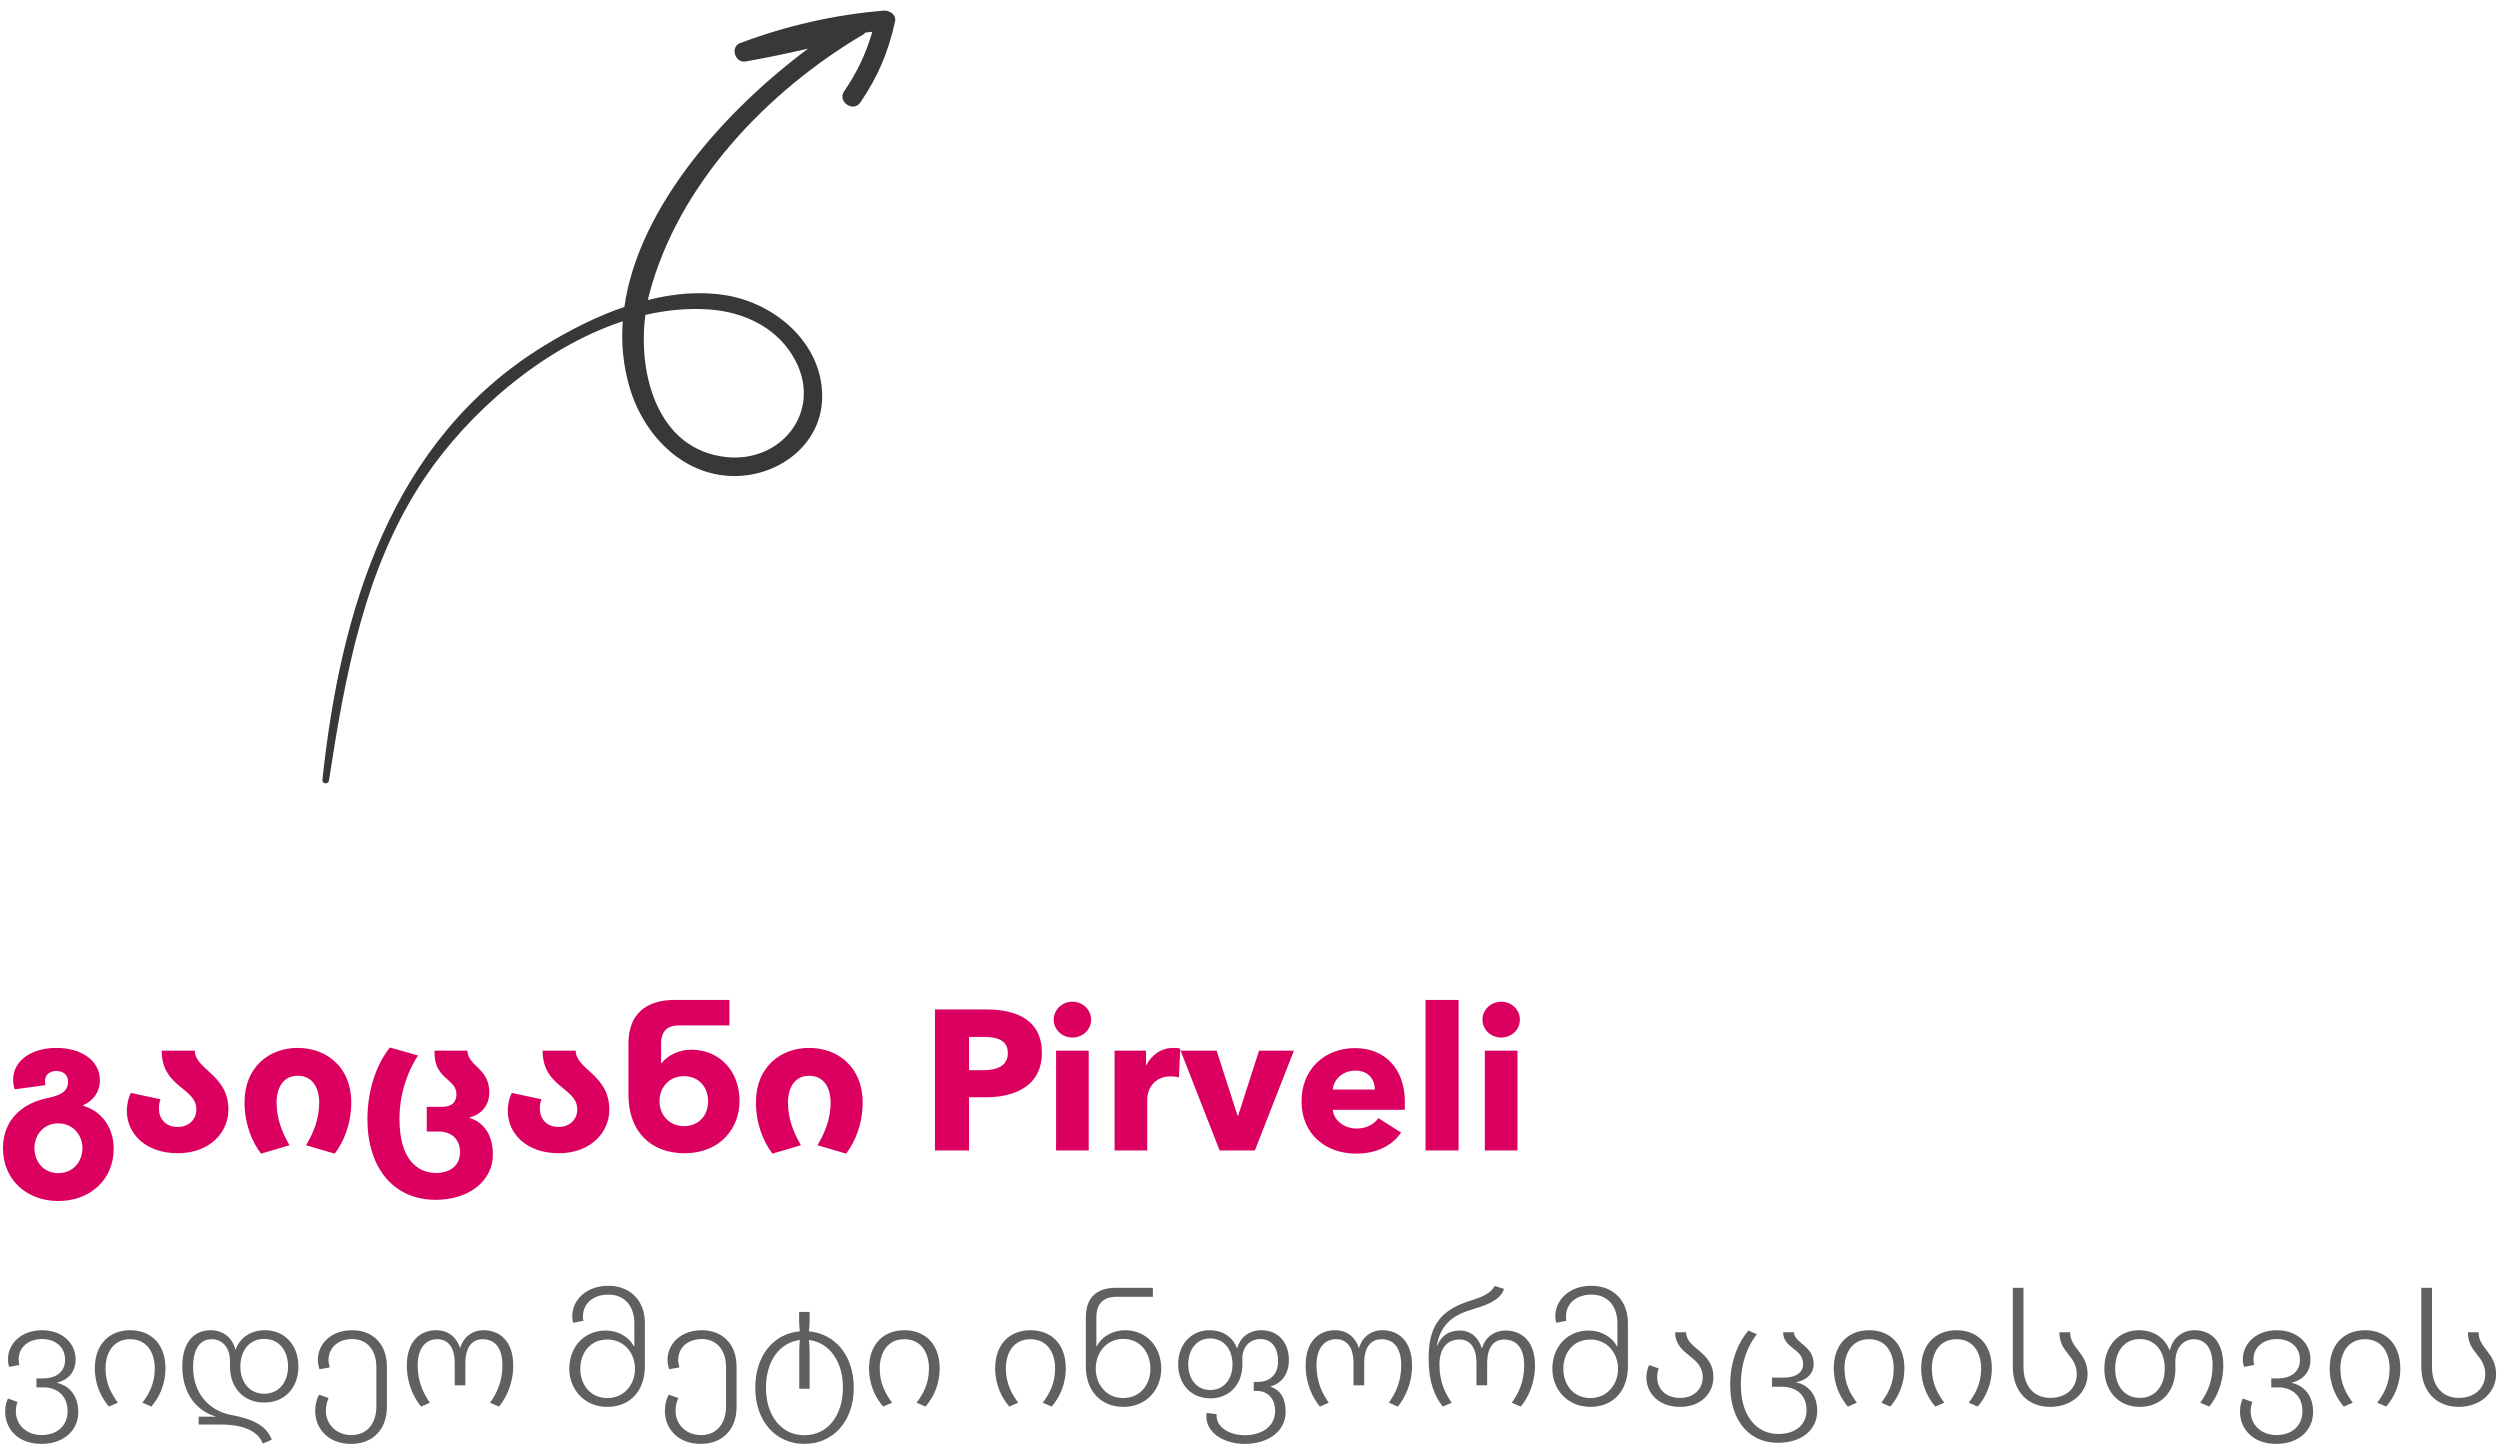
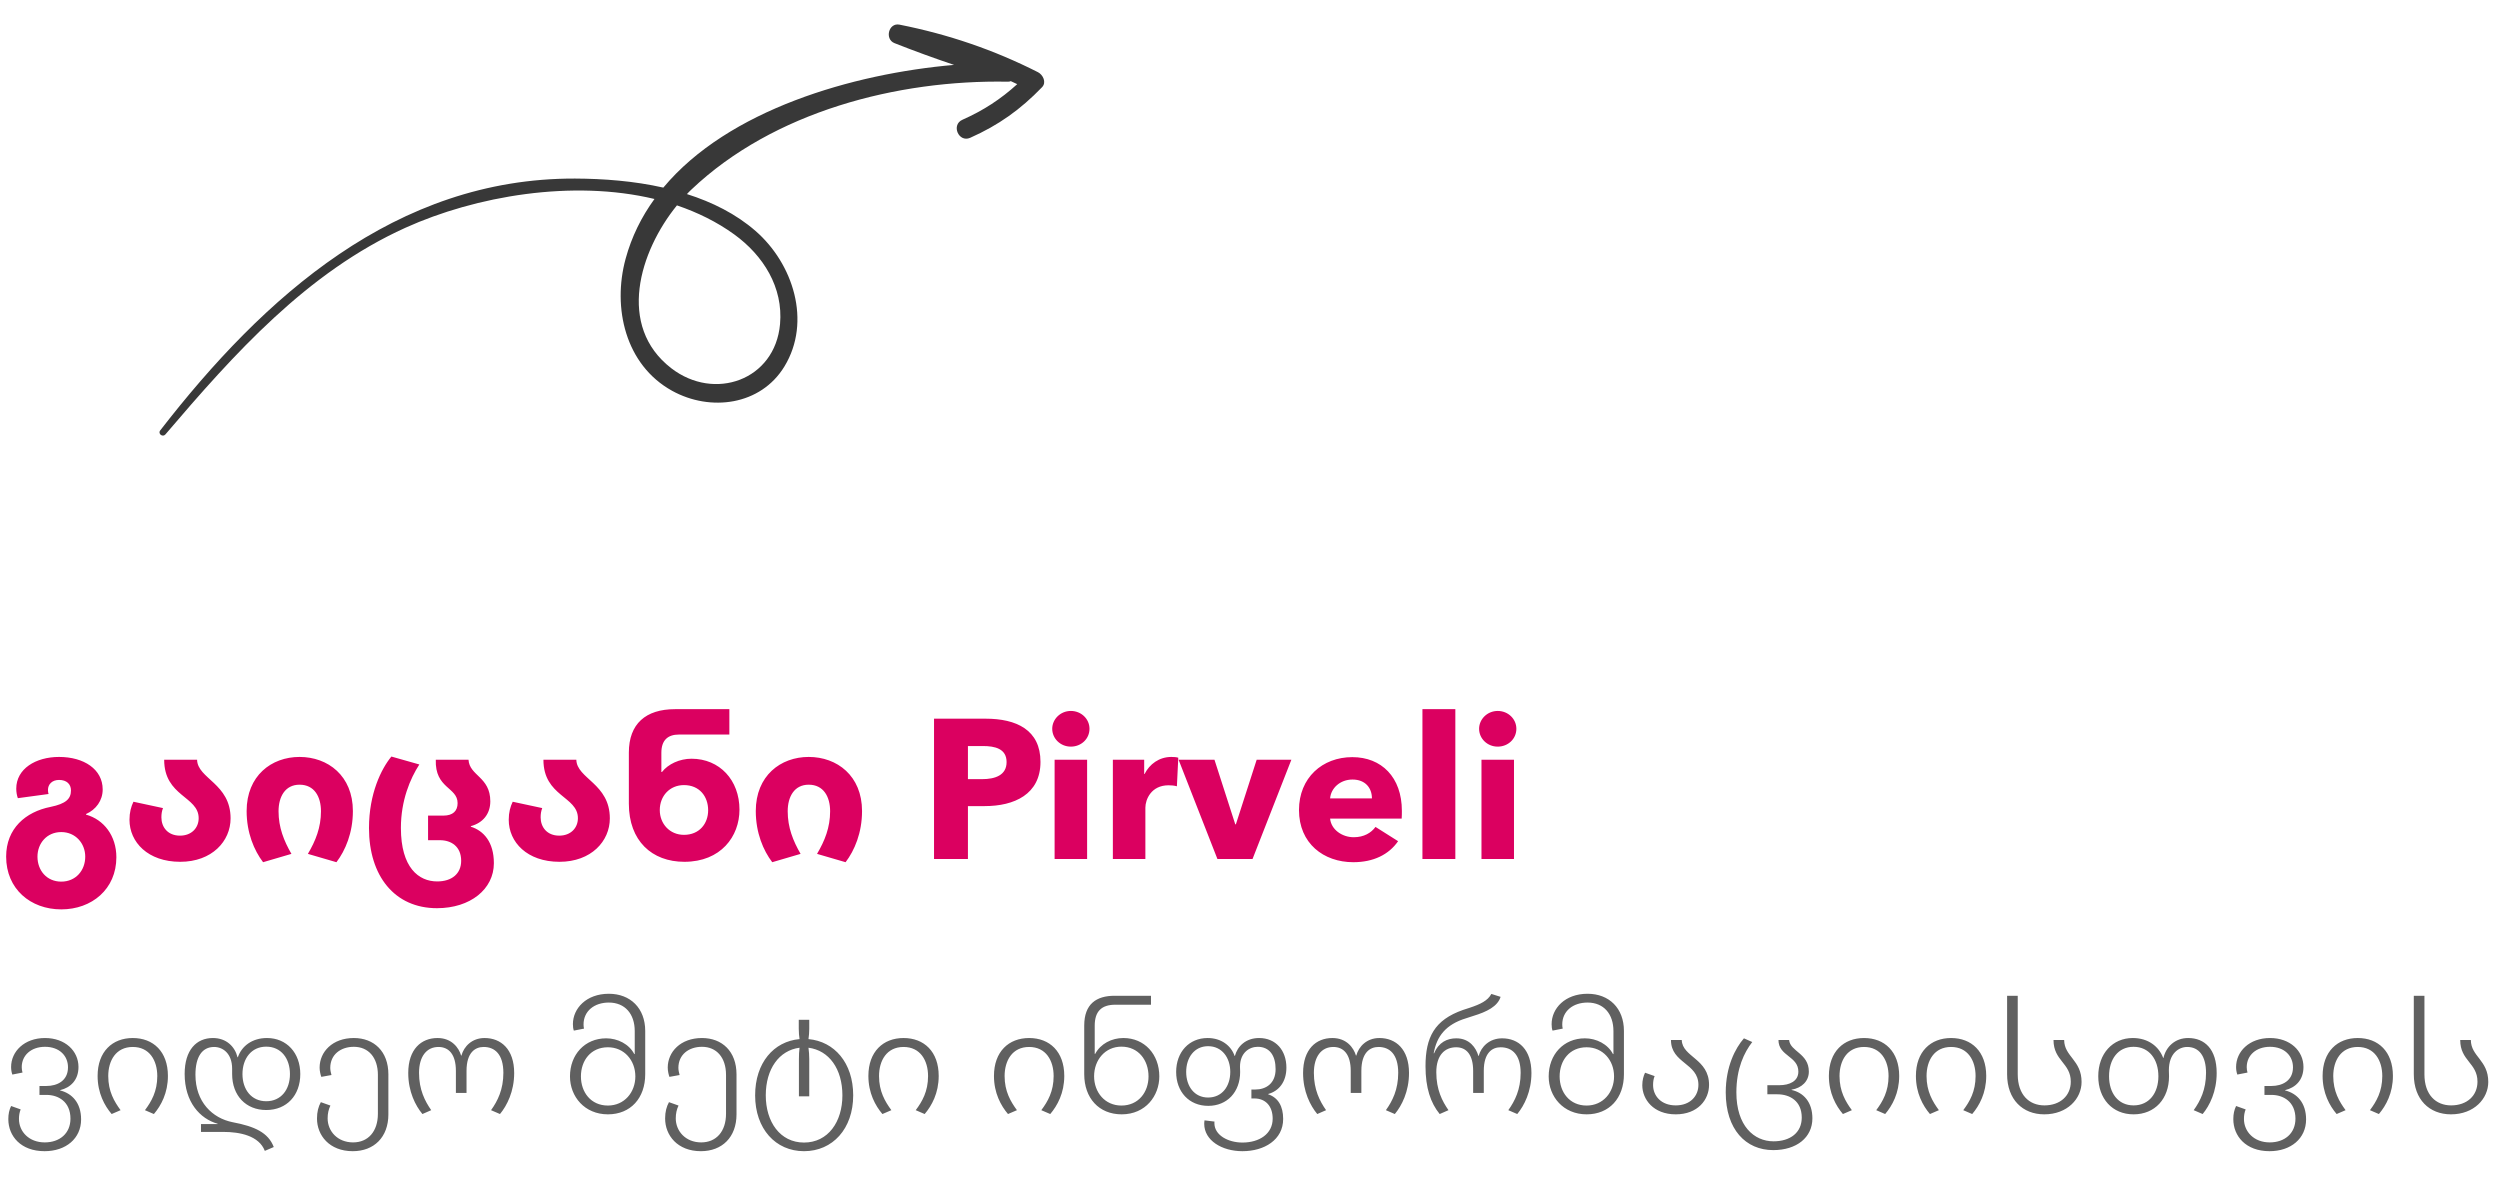
- <svg xmlns="http://www.w3.org/2000/svg" width="226" height="131" viewBox="0 0 226 131" fill="none">
-   <path d="M79.892 0.959C75.397 1.336 71.13 2.316 66.914 3.891C65.972 4.243 66.452 5.73 67.412 5.556C69.304 5.221 71.187 4.828 73.052 4.398C65.651 9.902 57.744 18.632 56.441 27.743C53.852 28.631 51.382 29.914 49.183 31.257C35.309 39.766 30.774 55.223 29.145 70.503C29.11 70.883 29.681 70.929 29.737 70.558C31.204 61.051 32.945 51.277 38.432 43.139C42.354 37.325 49.031 31.435 56.299 29.044C56.148 31.039 56.331 33.045 56.919 35.038C58.226 39.464 61.956 43.255 66.807 43.025C70.781 42.834 74.354 39.921 74.327 35.785C74.297 31.003 70.084 27.43 65.643 26.697C63.307 26.308 60.907 26.532 58.573 27.118C58.612 26.93 58.651 26.741 58.704 26.555C61.334 16.616 69.371 8.245 78.006 3.134C78.096 3.085 78.159 3.02 78.216 2.947C78.431 2.925 78.639 2.894 78.855 2.872C78.297 4.816 77.492 6.523 76.317 8.239C75.668 9.18 77.128 10.203 77.777 9.262C79.372 6.925 80.311 4.691 80.917 1.928C81.051 1.322 80.393 0.92 79.892 0.959ZM64.16 27.979C67.404 28.224 70.467 29.724 71.97 32.725C74.257 37.299 70.589 41.836 65.666 41.321C59.442 40.663 57.643 33.827 58.341 28.467C60.264 28.028 62.221 27.834 64.16 27.979Z" fill="#383838" />
-   <path d="M5.273 108.572C8.045 108.572 10.277 106.736 10.277 103.838C10.277 101.894 9.143 100.418 7.523 99.968V99.914C8.423 99.518 9.035 98.69 9.035 97.682C9.035 95.846 7.325 94.73 5.075 94.73C2.951 94.73 1.187 95.81 1.187 97.61C1.187 97.916 1.241 98.222 1.331 98.474L4.121 98.096C4.085 98.006 4.067 97.862 4.067 97.718C4.067 97.232 4.427 96.818 5.075 96.818C5.759 96.818 6.155 97.196 6.155 97.772C6.155 98.528 5.705 98.978 4.301 99.266C2.033 99.716 0.269 101.228 0.269 103.784C0.269 106.718 2.483 108.572 5.273 108.572ZM5.273 106.052C3.959 106.052 3.113 105.044 3.113 103.784C3.113 102.578 3.959 101.552 5.273 101.552C6.569 101.552 7.451 102.578 7.451 103.784C7.451 105.044 6.587 106.052 5.273 106.052ZM16.076 104.252C18.956 104.252 20.648 102.38 20.648 100.31C20.648 97.142 17.642 96.71 17.606 94.982H14.618C14.618 98.33 17.75 98.294 17.75 100.292C17.75 101.174 17.102 101.876 16.058 101.876C14.924 101.876 14.366 101.084 14.366 100.22C14.366 99.914 14.402 99.662 14.51 99.374L11.828 98.798C11.612 99.248 11.468 99.77 11.468 100.436C11.468 102.47 13.142 104.252 16.076 104.252ZM26.173 103.532C25.489 102.344 25.003 101.138 25.003 99.662C25.003 98.348 25.597 97.25 26.911 97.25C28.261 97.25 28.855 98.348 28.855 99.662C28.855 101.138 28.369 102.344 27.667 103.532L30.259 104.288C31.069 103.226 31.753 101.624 31.753 99.644C31.753 96.44 29.485 94.73 26.911 94.73C24.355 94.73 22.105 96.44 22.105 99.644C22.105 101.624 22.789 103.226 23.599 104.288L26.173 103.532ZM39.389 108.464C42.413 108.464 44.555 106.736 44.555 104.378C44.555 102.452 43.619 101.426 42.467 101.066V101.012C43.547 100.724 44.231 99.914 44.231 98.762C44.231 96.53 42.341 96.458 42.251 94.982H39.281C39.191 97.61 41.261 97.466 41.261 98.924C41.261 99.626 40.847 100.058 39.965 100.058H38.579V102.29H39.659C40.667 102.29 41.585 102.848 41.585 104.162C41.585 105.332 40.739 106.034 39.407 106.034C37.733 106.034 36.113 104.792 36.113 101.174C36.113 98.672 36.959 96.692 37.787 95.414L35.249 94.694C34.331 95.81 33.215 98.06 33.215 101.192C33.215 105.53 35.537 108.464 39.389 108.464ZM50.511 104.252C53.391 104.252 55.083 102.38 55.083 100.31C55.083 97.142 52.077 96.71 52.041 94.982H49.053C49.053 98.33 52.185 98.294 52.185 100.292C52.185 101.174 51.537 101.876 50.493 101.876C49.359 101.876 48.801 101.084 48.801 100.22C48.801 99.914 48.837 99.662 48.945 99.374L46.263 98.798C46.047 99.248 45.903 99.77 45.903 100.436C45.903 102.47 47.577 104.252 50.511 104.252ZM61.851 104.252C65.163 104.252 66.855 101.948 66.855 99.518C66.855 96.836 65.055 94.892 62.499 94.892C61.419 94.892 60.375 95.378 59.817 96.098H59.763V94.352C59.763 93.218 60.339 92.696 61.365 92.696H65.937V90.392H61.005C58.341 90.392 56.811 91.724 56.811 94.334V98.978C56.811 102.344 58.899 104.252 61.851 104.252ZM61.815 101.804C60.519 101.804 59.619 100.796 59.619 99.554C59.619 98.276 60.519 97.286 61.815 97.286C63.219 97.286 64.011 98.312 64.011 99.572C64.011 100.778 63.219 101.804 61.815 101.804ZM72.404 103.532C71.72 102.344 71.234 101.138 71.234 99.662C71.234 98.348 71.828 97.25 73.142 97.25C74.492 97.25 75.086 98.348 75.086 99.662C75.086 101.138 74.6 102.344 73.898 103.532L76.49 104.288C77.3 103.226 77.984 101.624 77.984 99.644C77.984 96.44 75.716 94.73 73.142 94.73C70.586 94.73 68.336 96.44 68.336 99.644C68.336 101.624 69.02 103.226 69.83 104.288L72.404 103.532ZM87.599 104V99.194H89.129C91.793 99.194 94.187 98.132 94.187 95.18C94.187 92.264 91.991 91.256 89.201 91.256H84.521V104H87.599ZM87.599 93.74H88.949C90.047 93.74 91.109 93.974 91.109 95.198C91.109 96.404 90.047 96.746 88.895 96.746H87.599V93.74ZM96.945 93.794C97.881 93.794 98.637 93.092 98.637 92.174C98.637 91.274 97.881 90.554 96.945 90.554C95.991 90.554 95.253 91.31 95.253 92.174C95.253 93.056 95.991 93.794 96.945 93.794ZM98.421 104V94.982H95.469V104H98.421ZM103.711 104V99.338C103.711 98.6 104.233 97.304 105.817 97.304C106.051 97.304 106.303 97.322 106.573 97.394L106.699 94.802C106.555 94.748 106.303 94.73 106.069 94.73C104.971 94.73 104.089 95.378 103.639 96.278H103.603V94.982H100.759V97.268V104H103.711ZM113.44 104L116.968 94.982H113.818L111.928 100.85H111.874L109.984 94.982H106.726L110.254 104H113.44ZM122.591 104.288C124.409 104.288 125.813 103.604 126.659 102.38L124.607 101.084C124.211 101.624 123.563 102.02 122.627 102.02C121.565 102.02 120.575 101.318 120.485 100.328H126.983C127.001 100.112 127.001 99.86 127.001 99.626C127.001 96.566 125.147 94.748 122.501 94.748C119.783 94.748 117.659 96.62 117.659 99.554C117.659 102.578 119.891 104.288 122.591 104.288ZM120.485 98.492C120.557 97.574 121.385 96.782 122.519 96.782C123.689 96.782 124.283 97.556 124.283 98.492H120.485ZM131.856 104V90.392H128.868V104H131.856ZM135.705 93.794C136.641 93.794 137.397 93.092 137.397 92.174C137.397 91.274 136.641 90.554 135.705 90.554C134.751 90.554 134.013 91.31 134.013 92.174C134.013 93.056 134.751 93.794 135.705 93.794ZM137.181 104V94.982H134.229V104H137.181Z" fill="#DB0060" />
-   <path opacity="0.8" d="M3.757 130.528C5.703 130.528 7.075 129.366 7.075 127.644C7.075 126.132 6.249 125.278 5.171 125.012V124.984C6.109 124.76 6.837 124.074 6.837 122.884C6.837 121.414 5.619 120.252 3.799 120.252C1.923 120.252 0.719 121.47 0.719 122.884C0.719 123.136 0.761 123.374 0.831 123.57L1.755 123.388C1.713 123.248 1.685 123.066 1.685 122.898C1.685 121.806 2.553 121.05 3.799 121.05C5.101 121.05 5.885 121.862 5.885 122.912C5.885 124.158 4.877 124.606 3.939 124.606H3.295V125.418H3.939C4.989 125.418 6.109 126.02 6.109 127.574C6.109 128.904 5.143 129.73 3.771 129.73C2.343 129.73 1.433 128.75 1.433 127.602C1.433 127.294 1.475 127.014 1.587 126.734L0.719 126.426C0.551 126.776 0.467 127.14 0.467 127.616C0.467 129.156 1.601 130.528 3.757 130.528ZM10.66 126.804C10.086 126.02 9.54 125.096 9.54 123.71C9.54 122.296 10.24 121.064 11.766 121.064C13.292 121.064 13.992 122.296 13.992 123.71C13.992 125.096 13.46 126.02 12.872 126.804L13.684 127.154C14.328 126.398 14.958 125.25 14.958 123.696C14.958 121.484 13.628 120.252 11.766 120.252C9.918 120.252 8.574 121.484 8.574 123.696C8.574 125.25 9.204 126.398 9.848 127.154L10.66 126.804ZM24.569 130.15C24.065 128.834 22.833 128.274 20.831 127.896C18.997 127.532 17.457 126.062 17.457 123.584C17.457 121.946 18.073 121.064 19.151 121.064C19.921 121.064 20.789 121.624 20.789 123.052V123.528C20.789 125.474 22.035 126.79 23.883 126.79C25.759 126.79 26.977 125.446 26.977 123.528C26.977 121.596 25.731 120.252 23.953 120.252C22.609 120.252 21.657 120.98 21.307 122.002H21.279C21.041 121.036 20.271 120.252 19.039 120.252C17.541 120.252 16.477 121.344 16.477 123.514C16.477 126.076 17.877 127.588 19.473 128.036V128.064H17.961V128.778H19.991C21.475 128.778 23.225 129.114 23.757 130.5L24.569 130.15ZM23.883 125.992C22.539 125.992 21.727 124.928 21.727 123.528C21.727 122.114 22.539 121.036 23.883 121.036C25.241 121.036 26.039 122.114 26.039 123.528C26.039 124.928 25.241 125.992 23.883 125.992ZM31.742 130.528C33.66 130.528 34.976 129.268 34.976 127.182V123.556C34.976 121.456 33.66 120.252 31.84 120.252C29.894 120.252 28.732 121.512 28.732 122.94C28.732 123.248 28.816 123.598 28.886 123.78L29.81 123.612C29.768 123.472 29.698 123.192 29.698 122.968C29.698 121.75 30.65 121.05 31.84 121.05C33.17 121.05 34.024 122.03 34.024 123.598V127.126C34.024 128.75 33.128 129.73 31.77 129.73C30.356 129.73 29.46 128.708 29.46 127.546C29.46 127.112 29.544 126.734 29.712 126.384L28.844 126.076C28.62 126.482 28.494 126.958 28.494 127.56C28.494 129.086 29.614 130.528 31.742 130.528ZM38.865 126.804C38.291 125.978 37.759 124.942 37.759 123.416C37.759 121.932 38.445 121.064 39.523 121.064C40.461 121.064 41.105 121.736 41.105 123.234V125.236H42.071V123.234C42.071 121.554 42.869 121.064 43.625 121.064C44.647 121.064 45.417 121.736 45.417 123.416C45.417 124.928 44.899 125.964 44.297 126.804L45.109 127.154C45.739 126.398 46.397 125.11 46.397 123.43C46.397 121.26 45.193 120.252 43.709 120.252C42.575 120.252 41.833 121.008 41.609 121.848H41.581C41.371 121.134 40.727 120.252 39.439 120.252C37.955 120.252 36.779 121.274 36.779 123.43C36.779 125.124 37.437 126.398 38.067 127.154L38.865 126.804ZM54.909 127.182C56.967 127.182 58.297 125.712 58.297 123.542V119.608C58.297 117.55 56.953 116.234 54.993 116.234C52.949 116.234 51.731 117.564 51.731 118.992C51.731 119.23 51.759 119.426 51.815 119.58L52.739 119.398C52.711 119.286 52.697 119.146 52.697 119.02C52.697 117.816 53.663 117.032 54.993 117.032C56.477 117.032 57.345 118.082 57.345 119.622V121.708H57.303C56.827 120.798 55.791 120.28 54.755 120.28C52.809 120.28 51.465 121.764 51.465 123.738C51.465 125.572 52.795 127.182 54.909 127.182ZM54.909 126.384C53.355 126.384 52.459 125.166 52.459 123.738C52.459 122.296 53.355 121.092 54.909 121.092C56.379 121.092 57.401 122.268 57.401 123.738C57.401 125.18 56.407 126.384 54.909 126.384ZM63.352 130.528C65.27 130.528 66.586 129.268 66.586 127.182V123.556C66.586 121.456 65.27 120.252 63.45 120.252C61.504 120.252 60.342 121.512 60.342 122.94C60.342 123.248 60.426 123.598 60.496 123.78L61.42 123.612C61.378 123.472 61.308 123.192 61.308 122.968C61.308 121.75 62.26 121.05 63.45 121.05C64.78 121.05 65.634 122.03 65.634 123.598V127.126C65.634 128.75 64.738 129.73 63.38 129.73C61.966 129.73 61.07 128.708 61.07 127.546C61.07 127.112 61.154 126.734 61.322 126.384L60.454 126.076C60.23 126.482 60.104 126.958 60.104 127.56C60.104 129.086 61.224 130.528 63.352 130.528ZM72.715 130.528C75.319 130.528 77.181 128.484 77.181 125.46C77.181 122.492 75.459 120.56 73.121 120.35C73.163 120.126 73.191 119.678 73.191 119.426V118.6H72.239V119.412C72.239 119.678 72.267 120.126 72.309 120.35C69.971 120.56 68.277 122.492 68.277 125.46C68.277 128.484 70.125 130.528 72.715 130.528ZM72.715 129.744C70.545 129.744 69.243 127.868 69.243 125.46C69.243 123.052 70.461 121.372 72.309 121.134C72.267 121.428 72.253 121.834 72.253 122.156V125.544H73.191V122.156C73.191 121.834 73.163 121.428 73.121 121.134C74.983 121.372 76.201 123.052 76.201 125.46C76.201 127.868 74.899 129.744 72.715 129.744ZM80.647 126.804C80.073 126.02 79.527 125.096 79.527 123.71C79.527 122.296 80.227 121.064 81.753 121.064C83.279 121.064 83.979 122.296 83.979 123.71C83.979 125.096 83.447 126.02 82.859 126.804L83.671 127.154C84.315 126.398 84.945 125.25 84.945 123.696C84.945 121.484 83.615 120.252 81.753 120.252C79.905 120.252 78.561 121.484 78.561 123.696C78.561 125.25 79.191 126.398 79.835 127.154L80.647 126.804ZM92.049 126.804C91.475 126.02 90.929 125.096 90.929 123.71C90.929 122.296 91.629 121.064 93.155 121.064C94.681 121.064 95.381 122.296 95.381 123.71C95.381 125.096 94.849 126.02 94.261 126.804L95.073 127.154C95.717 126.398 96.347 125.25 96.347 123.696C96.347 121.484 95.017 120.252 93.155 120.252C91.307 120.252 89.963 121.484 89.963 123.696C89.963 125.25 90.593 126.398 91.237 127.154L92.049 126.804ZM101.561 127.182C103.731 127.182 104.977 125.502 104.977 123.738C104.977 121.736 103.633 120.252 101.715 120.252C100.651 120.252 99.643 120.77 99.153 121.694H99.111V119.132C99.111 117.844 99.713 117.228 100.987 117.228H104.221V116.416H100.917C99.251 116.416 98.159 117.172 98.159 119.118V123.542C98.159 125.698 99.489 127.182 101.561 127.182ZM101.533 126.384C100.035 126.384 99.055 125.18 99.055 123.724C99.055 122.226 100.077 121.036 101.533 121.036C103.087 121.036 103.997 122.268 103.997 123.738C103.997 125.166 103.087 126.384 101.533 126.384ZM112.526 130.528C114.514 130.528 116.222 129.492 116.222 127.602C116.222 126.454 115.774 125.67 114.864 125.362V125.334C115.83 125.068 116.516 124.242 116.516 122.94C116.516 121.372 115.55 120.252 114.038 120.252C112.834 120.252 112.078 120.994 111.84 121.876H111.812C111.49 120.938 110.594 120.252 109.362 120.252C107.682 120.252 106.506 121.526 106.506 123.332C106.506 125.124 107.668 126.412 109.418 126.412C111.14 126.412 112.316 125.152 112.316 123.332C112.316 123.178 112.302 123.024 112.302 122.87C112.302 121.582 113.156 121.05 113.912 121.05C114.99 121.05 115.536 121.848 115.536 123.08C115.536 124.382 114.654 124.928 113.702 124.928H113.338V125.74H113.618C114.598 125.74 115.27 126.412 115.27 127.574C115.27 128.96 114.052 129.744 112.526 129.744C111.238 129.744 109.978 129.086 109.978 127.98C109.978 127.938 109.978 127.868 109.992 127.84L109.082 127.728C109.068 127.826 109.054 127.924 109.054 128.036C109.054 129.548 110.65 130.528 112.526 130.528ZM109.404 125.656C108.158 125.656 107.416 124.634 107.416 123.332C107.416 122.03 108.158 120.994 109.404 120.994C110.664 120.994 111.42 122.03 111.42 123.332C111.42 124.634 110.678 125.656 109.404 125.656ZM120.117 126.804C119.543 125.978 119.011 124.942 119.011 123.416C119.011 121.932 119.697 121.064 120.775 121.064C121.713 121.064 122.357 121.736 122.357 123.234V125.236H123.323V123.234C123.323 121.554 124.121 121.064 124.877 121.064C125.899 121.064 126.669 121.736 126.669 123.416C126.669 124.928 126.151 125.964 125.549 126.804L126.361 127.154C126.991 126.398 127.649 125.11 127.649 123.43C127.649 121.26 126.445 120.252 124.961 120.252C123.827 120.252 123.085 121.008 122.861 121.848H122.833C122.623 121.134 121.979 120.252 120.691 120.252C119.207 120.252 118.031 121.274 118.031 123.43C118.031 125.124 118.689 126.398 119.319 127.154L120.117 126.804ZM131.233 126.804C130.659 125.978 130.127 124.942 130.127 123.36C130.127 121.806 130.897 121.092 131.933 121.092C132.857 121.092 133.473 121.764 133.473 123.234V125.236H134.439V123.234C134.439 121.582 135.209 121.092 135.965 121.092C137.057 121.092 137.785 121.82 137.785 123.416C137.785 124.928 137.267 125.964 136.665 126.804L137.477 127.154C138.107 126.398 138.765 125.11 138.765 123.43C138.765 121.316 137.617 120.28 136.105 120.28C134.957 120.28 134.201 121.036 133.977 121.876H133.949C133.739 121.148 133.151 120.28 131.947 120.28C131.121 120.28 130.351 120.63 129.931 121.638H129.889C130.169 120.084 130.995 119.02 132.829 118.46L133.473 118.25C134.719 117.872 135.699 117.382 135.965 116.514L135.125 116.248C134.803 116.864 134.117 117.186 133.193 117.494L132.549 117.704C129.959 118.614 129.147 120.182 129.147 122.814C129.147 124.774 129.609 126.146 130.435 127.154L131.233 126.804ZM143.776 127.182C145.834 127.182 147.164 125.712 147.164 123.542V119.608C147.164 117.55 145.82 116.234 143.86 116.234C141.816 116.234 140.598 117.564 140.598 118.992C140.598 119.23 140.626 119.426 140.682 119.58L141.606 119.398C141.578 119.286 141.564 119.146 141.564 119.02C141.564 117.816 142.53 117.032 143.86 117.032C145.344 117.032 146.212 118.082 146.212 119.622V121.708H146.17C145.694 120.798 144.658 120.28 143.622 120.28C141.676 120.28 140.332 121.764 140.332 123.738C140.332 125.572 141.662 127.182 143.776 127.182ZM143.776 126.384C142.222 126.384 141.326 125.166 141.326 123.738C141.326 122.296 142.222 121.092 143.776 121.092C145.246 121.092 146.268 122.268 146.268 123.738C146.268 125.18 145.274 126.384 143.776 126.384ZM151.869 127.182C153.871 127.182 154.893 125.852 154.893 124.508C154.893 122.128 152.457 121.988 152.415 120.434H151.435C151.435 122.562 153.927 122.52 153.927 124.508C153.927 125.516 153.185 126.37 151.869 126.37C150.553 126.37 149.811 125.516 149.811 124.522C149.811 124.2 149.853 123.948 149.951 123.71L149.083 123.402C148.943 123.682 148.831 124.088 148.831 124.536C148.831 125.824 149.839 127.182 151.869 127.182ZM160.72 130.43C162.848 130.43 164.276 129.282 164.276 127.546C164.276 126.076 163.478 125.208 162.386 124.97V124.942C163.31 124.788 163.954 124.172 163.954 123.304C163.954 121.638 162.26 121.484 162.162 120.434H161.196C161.196 121.904 163.002 121.89 163.002 123.304C163.002 124.172 162.204 124.536 161.28 124.536H160.188V125.362H161.098C162.218 125.362 163.31 125.964 163.31 127.476C163.31 128.848 162.26 129.632 160.748 129.632C158.97 129.632 157.374 128.218 157.374 125.194C157.374 123.01 158.088 121.554 158.816 120.616L158.06 120.28C157.276 121.176 156.408 122.842 156.408 125.194C156.408 128.54 158.214 130.43 160.72 130.43ZM167.86 126.804C167.286 126.02 166.74 125.096 166.74 123.71C166.74 122.296 167.44 121.064 168.966 121.064C170.492 121.064 171.192 122.296 171.192 123.71C171.192 125.096 170.66 126.02 170.072 126.804L170.884 127.154C171.528 126.398 172.158 125.25 172.158 123.696C172.158 121.484 170.828 120.252 168.966 120.252C167.118 120.252 165.774 121.484 165.774 123.696C165.774 125.25 166.404 126.398 167.048 127.154L167.86 126.804ZM175.762 126.804C175.188 126.02 174.642 125.096 174.642 123.71C174.642 122.296 175.342 121.064 176.868 121.064C178.394 121.064 179.094 122.296 179.094 123.71C179.094 125.096 178.562 126.02 177.974 126.804L178.786 127.154C179.43 126.398 180.06 125.25 180.06 123.696C180.06 121.484 178.73 120.252 176.868 120.252C175.02 120.252 173.676 121.484 173.676 123.696C173.676 125.25 174.306 126.398 174.95 127.154L175.762 126.804ZM185.33 127.182C187.43 127.182 188.718 125.754 188.718 124.242C188.718 122.254 187.15 121.946 187.136 120.434H186.17C186.17 122.324 187.738 122.52 187.738 124.214C187.738 125.488 186.786 126.37 185.344 126.37C183.958 126.37 182.922 125.404 182.922 123.556V116.416H181.956V123.542C181.956 125.838 183.37 127.182 185.33 127.182ZM199.711 127.154C200.341 126.398 200.985 125.11 200.985 123.43C200.985 121.26 199.893 120.252 198.395 120.252C197.191 120.252 196.379 121.064 196.155 122.058H196.127C195.735 121.008 194.755 120.252 193.369 120.252C191.535 120.252 190.233 121.666 190.233 123.724C190.233 125.754 191.507 127.182 193.439 127.182C195.371 127.182 196.659 125.782 196.659 123.724C196.659 123.514 196.645 123.36 196.645 123.178C196.645 121.638 197.555 121.064 198.311 121.064C199.361 121.064 200.019 121.862 200.019 123.416C200.019 124.928 199.501 125.964 198.899 126.804L199.711 127.154ZM193.439 126.37C192.025 126.37 191.213 125.236 191.213 123.724C191.213 122.184 192.025 121.05 193.439 121.05C194.853 121.05 195.693 122.184 195.693 123.724C195.693 125.236 194.867 126.37 193.439 126.37ZM205.786 130.528C207.732 130.528 209.104 129.366 209.104 127.644C209.104 126.132 208.278 125.278 207.2 125.012V124.984C208.138 124.76 208.866 124.074 208.866 122.884C208.866 121.414 207.648 120.252 205.828 120.252C203.952 120.252 202.748 121.47 202.748 122.884C202.748 123.136 202.79 123.374 202.86 123.57L203.784 123.388C203.742 123.248 203.714 123.066 203.714 122.898C203.714 121.806 204.582 121.05 205.828 121.05C207.13 121.05 207.914 121.862 207.914 122.912C207.914 124.158 206.906 124.606 205.968 124.606H205.324V125.418H205.968C207.018 125.418 208.138 126.02 208.138 127.574C208.138 128.904 207.172 129.73 205.8 129.73C204.372 129.73 203.462 128.75 203.462 127.602C203.462 127.294 203.504 127.014 203.616 126.734L202.748 126.426C202.58 126.776 202.496 127.14 202.496 127.616C202.496 129.156 203.63 130.528 205.786 130.528ZM212.69 126.804C212.116 126.02 211.57 125.096 211.57 123.71C211.57 122.296 212.27 121.064 213.796 121.064C215.322 121.064 216.022 122.296 216.022 123.71C216.022 125.096 215.49 126.02 214.902 126.804L215.714 127.154C216.358 126.398 216.988 125.25 216.988 123.696C216.988 121.484 215.658 120.252 213.796 120.252C211.948 120.252 210.604 121.484 210.604 123.696C210.604 125.25 211.234 126.398 211.878 127.154L212.69 126.804ZM222.258 127.182C224.358 127.182 225.646 125.754 225.646 124.242C225.646 122.254 224.078 121.946 224.064 120.434H223.098C223.098 122.324 224.666 122.52 224.666 124.214C224.666 125.488 223.714 126.37 222.272 126.37C220.886 126.37 219.85 125.404 219.85 123.556V116.416H218.884V123.542C218.884 125.838 220.298 127.182 222.258 127.182Z" fill="#383838" />
+ <svg xmlns="http://www.w3.org/2000/svg" width="227" height="107" viewBox="0 0 227 107" fill="none">
+   <path d="M94.253 6.558C90.23 4.518 86.084 3.111 81.669 2.237C80.683 2.042 80.31 3.559 81.219 3.916C83.004 4.624 84.813 5.279 86.626 5.893C77.438 6.689 66.124 9.966 60.23 17.035C57.56 16.43 54.784 16.225 52.208 16.213C35.933 16.168 23.955 26.939 14.544 39.087C14.315 39.392 14.776 39.731 15.019 39.445C21.261 32.125 27.875 24.722 36.819 20.678C43.21 17.791 51.985 16.285 59.426 18.067C58.25 19.686 57.352 21.488 56.806 23.494C55.593 27.946 56.777 33.132 61.025 35.483C64.507 37.408 69.078 36.806 71.227 33.272C73.712 29.186 72.005 23.933 68.61 20.977C66.826 19.42 64.666 18.35 62.373 17.622C62.504 17.482 62.636 17.343 62.779 17.212C70.237 10.135 81.473 7.233 91.506 7.418C91.608 7.424 91.696 7.402 91.782 7.369C91.977 7.463 92.17 7.547 92.365 7.641C90.87 9.002 89.288 10.032 87.387 10.875C86.341 11.335 87.046 12.973 88.092 12.513C90.677 11.362 92.65 9.954 94.616 7.92C95.049 7.476 94.699 6.788 94.253 6.558ZM66.675 21.289C69.307 23.201 71.126 26.086 70.828 29.43C70.373 34.523 64.868 36.458 60.949 33.434C55.998 29.606 58.057 22.843 61.467 18.648C63.333 19.285 65.101 20.147 66.675 21.289Z" fill="#383838" />
+   <path d="M5.562 82.572C8.334 82.572 10.566 80.736 10.566 77.838C10.566 75.894 9.432 74.418 7.812 73.968V73.914C8.712 73.518 9.324 72.69 9.324 71.682C9.324 69.846 7.614 68.73 5.364 68.73C3.24 68.73 1.476 69.81 1.476 71.61C1.476 71.916 1.53 72.222 1.62 72.474L4.41 72.096C4.374 72.006 4.356 71.862 4.356 71.718C4.356 71.232 4.716 70.818 5.364 70.818C6.048 70.818 6.444 71.196 6.444 71.772C6.444 72.528 5.994 72.978 4.59 73.266C2.322 73.716 0.558 75.228 0.558 77.784C0.558 80.718 2.772 82.572 5.562 82.572ZM5.562 80.052C4.248 80.052 3.402 79.044 3.402 77.784C3.402 76.578 4.248 75.552 5.562 75.552C6.858 75.552 7.74 76.578 7.74 77.784C7.74 79.044 6.876 80.052 5.562 80.052ZM16.365 78.252C19.245 78.252 20.937 76.38 20.937 74.31C20.937 71.142 17.931 70.71 17.895 68.982H14.907C14.907 72.33 18.039 72.294 18.039 74.292C18.039 75.174 17.391 75.876 16.347 75.876C15.213 75.876 14.655 75.084 14.655 74.22C14.655 73.914 14.691 73.662 14.799 73.374L12.117 72.798C11.901 73.248 11.757 73.77 11.757 74.436C11.757 76.47 13.431 78.252 16.365 78.252ZM26.462 77.532C25.778 76.344 25.292 75.138 25.292 73.662C25.292 72.348 25.886 71.25 27.2 71.25C28.55 71.25 29.144 72.348 29.144 73.662C29.144 75.138 28.658 76.344 27.956 77.532L30.548 78.288C31.358 77.226 32.042 75.624 32.042 73.644C32.042 70.44 29.774 68.73 27.2 68.73C24.644 68.73 22.394 70.44 22.394 73.644C22.394 75.624 23.078 77.226 23.888 78.288L26.462 77.532ZM39.678 82.464C42.702 82.464 44.844 80.736 44.844 78.378C44.844 76.452 43.908 75.426 42.756 75.066V75.012C43.836 74.724 44.52 73.914 44.52 72.762C44.52 70.53 42.63 70.458 42.54 68.982H39.57C39.48 71.61 41.55 71.466 41.55 72.924C41.55 73.626 41.136 74.058 40.254 74.058H38.868V76.29H39.948C40.956 76.29 41.874 76.848 41.874 78.162C41.874 79.332 41.028 80.034 39.696 80.034C38.022 80.034 36.402 78.792 36.402 75.174C36.402 72.672 37.248 70.692 38.076 69.414L35.538 68.694C34.62 69.81 33.504 72.06 33.504 75.192C33.504 79.53 35.826 82.464 39.678 82.464ZM50.8 78.252C53.681 78.252 55.373 76.38 55.373 74.31C55.373 71.142 52.367 70.71 52.331 68.982H49.343C49.343 72.33 52.474 72.294 52.474 74.292C52.474 75.174 51.827 75.876 50.782 75.876C49.648 75.876 49.09 75.084 49.09 74.22C49.09 73.914 49.127 73.662 49.234 73.374L46.553 72.798C46.337 73.248 46.193 73.77 46.193 74.436C46.193 76.47 47.867 78.252 50.8 78.252ZM62.14 78.252C65.452 78.252 67.144 75.948 67.144 73.518C67.144 70.836 65.344 68.892 62.788 68.892C61.708 68.892 60.664 69.378 60.106 70.098H60.052V68.352C60.052 67.218 60.628 66.696 61.654 66.696H66.226V64.392H61.294C58.63 64.392 57.1 65.724 57.1 68.334V72.978C57.1 76.344 59.188 78.252 62.14 78.252ZM62.104 75.804C60.808 75.804 59.908 74.796 59.908 73.554C59.908 72.276 60.808 71.286 62.104 71.286C63.508 71.286 64.3 72.312 64.3 73.572C64.3 74.778 63.508 75.804 62.104 75.804ZM72.693 77.532C72.009 76.344 71.523 75.138 71.523 73.662C71.523 72.348 72.117 71.25 73.431 71.25C74.781 71.25 75.375 72.348 75.375 73.662C75.375 75.138 74.889 76.344 74.187 77.532L76.779 78.288C77.589 77.226 78.273 75.624 78.273 73.644C78.273 70.44 76.005 68.73 73.431 68.73C70.875 68.73 68.625 70.44 68.625 73.644C68.625 75.624 69.309 77.226 70.119 78.288L72.693 77.532ZM87.888 78V73.194H89.418C92.082 73.194 94.476 72.132 94.476 69.18C94.476 66.264 92.28 65.256 89.49 65.256H84.81V78H87.888ZM87.888 67.74H89.238C90.336 67.74 91.398 67.974 91.398 69.198C91.398 70.404 90.336 70.746 89.184 70.746H87.888V67.74ZM97.234 67.794C98.17 67.794 98.926 67.092 98.926 66.174C98.926 65.274 98.17 64.554 97.234 64.554C96.28 64.554 95.542 65.31 95.542 66.174C95.542 67.056 96.28 67.794 97.234 67.794ZM98.71 78V68.982H95.758V78H98.71ZM104 78V73.338C104 72.6 104.522 71.304 106.106 71.304C106.34 71.304 106.592 71.322 106.862 71.394L106.988 68.802C106.844 68.748 106.592 68.73 106.358 68.73C105.26 68.73 104.378 69.378 103.928 70.278H103.892V68.982H101.048V71.268V78H104ZM113.729 78L117.257 68.982H114.107L112.217 74.85H112.163L110.273 68.982H107.015L110.543 78H113.729ZM122.88 78.288C124.698 78.288 126.102 77.604 126.948 76.38L124.896 75.084C124.5 75.624 123.852 76.02 122.916 76.02C121.854 76.02 120.864 75.318 120.774 74.328H127.272C127.29 74.112 127.29 73.86 127.29 73.626C127.29 70.566 125.436 68.748 122.79 68.748C120.072 68.748 117.948 70.62 117.948 73.554C117.948 76.578 120.18 78.288 122.88 78.288ZM120.774 72.492C120.846 71.574 121.674 70.782 122.808 70.782C123.978 70.782 124.572 71.556 124.572 72.492H120.774ZM132.145 78V64.392H129.157V78H132.145ZM135.994 67.794C136.93 67.794 137.686 67.092 137.686 66.174C137.686 65.274 136.93 64.554 135.994 64.554C135.04 64.554 134.302 65.31 134.302 66.174C134.302 67.056 135.04 67.794 135.994 67.794ZM137.47 78V68.982H134.518V78H137.47Z" fill="#DB0060" />
+   <path opacity="0.8" d="M4.046 104.528C5.992 104.528 7.364 103.366 7.364 101.644C7.364 100.132 6.538 99.278 5.46 99.012V98.984C6.398 98.76 7.126 98.074 7.126 96.884C7.126 95.414 5.908 94.252 4.088 94.252C2.212 94.252 1.008 95.47 1.008 96.884C1.008 97.136 1.05 97.374 1.12 97.57L2.044 97.388C2.002 97.248 1.974 97.066 1.974 96.898C1.974 95.806 2.842 95.05 4.088 95.05C5.39 95.05 6.174 95.862 6.174 96.912C6.174 98.158 5.166 98.606 4.228 98.606H3.584V99.418H4.228C5.278 99.418 6.398 100.02 6.398 101.574C6.398 102.904 5.432 103.73 4.06 103.73C2.632 103.73 1.722 102.75 1.722 101.602C1.722 101.294 1.764 101.014 1.876 100.734L1.008 100.426C0.84 100.776 0.756 101.14 0.756 101.616C0.756 103.156 1.89 104.528 4.046 104.528ZM10.949 100.804C10.375 100.02 9.829 99.096 9.829 97.71C9.829 96.296 10.529 95.064 12.055 95.064C13.581 95.064 14.281 96.296 14.281 97.71C14.281 99.096 13.749 100.02 13.161 100.804L13.973 101.154C14.617 100.398 15.247 99.25 15.247 97.696C15.247 95.484 13.917 94.252 12.055 94.252C10.207 94.252 8.863 95.484 8.863 97.696C8.863 99.25 9.493 100.398 10.137 101.154L10.949 100.804ZM24.858 104.15C24.354 102.834 23.122 102.274 21.12 101.896C19.286 101.532 17.746 100.062 17.746 97.584C17.746 95.946 18.362 95.064 19.44 95.064C20.21 95.064 21.078 95.624 21.078 97.052V97.528C21.078 99.474 22.324 100.79 24.172 100.79C26.048 100.79 27.266 99.446 27.266 97.528C27.266 95.596 26.02 94.252 24.242 94.252C22.898 94.252 21.946 94.98 21.596 96.002H21.568C21.33 95.036 20.56 94.252 19.328 94.252C17.83 94.252 16.766 95.344 16.766 97.514C16.766 100.076 18.166 101.588 19.762 102.036V102.064H18.25V102.778H20.28C21.764 102.778 23.514 103.114 24.046 104.5L24.858 104.15ZM24.172 99.992C22.828 99.992 22.016 98.928 22.016 97.528C22.016 96.114 22.828 95.036 24.172 95.036C25.53 95.036 26.328 96.114 26.328 97.528C26.328 98.928 25.53 99.992 24.172 99.992ZM32.031 104.528C33.949 104.528 35.265 103.268 35.265 101.182V97.556C35.265 95.456 33.949 94.252 32.129 94.252C30.183 94.252 29.021 95.512 29.021 96.94C29.021 97.248 29.105 97.598 29.175 97.78L30.099 97.612C30.057 97.472 29.987 97.192 29.987 96.968C29.987 95.75 30.939 95.05 32.129 95.05C33.459 95.05 34.313 96.03 34.313 97.598V101.126C34.313 102.75 33.417 103.73 32.059 103.73C30.645 103.73 29.749 102.708 29.749 101.546C29.749 101.112 29.833 100.734 30.001 100.384L29.133 100.076C28.909 100.482 28.783 100.958 28.783 101.56C28.783 103.086 29.903 104.528 32.031 104.528ZM39.154 100.804C38.581 99.978 38.048 98.942 38.048 97.416C38.048 95.932 38.734 95.064 39.812 95.064C40.751 95.064 41.395 95.736 41.395 97.234V99.236H42.361V97.234C42.361 95.554 43.158 95.064 43.914 95.064C44.937 95.064 45.706 95.736 45.706 97.416C45.706 98.928 45.188 99.964 44.587 100.804L45.398 101.154C46.029 100.398 46.687 99.11 46.687 97.43C46.687 95.26 45.483 94.252 43.998 94.252C42.864 94.252 42.123 95.008 41.898 95.848H41.87C41.66 95.134 41.017 94.252 39.728 94.252C38.245 94.252 37.069 95.274 37.069 97.43C37.069 99.124 37.727 100.398 38.356 101.154L39.154 100.804ZM55.198 101.182C57.256 101.182 58.586 99.712 58.586 97.542V93.608C58.586 91.55 57.242 90.234 55.282 90.234C53.238 90.234 52.02 91.564 52.02 92.992C52.02 93.23 52.048 93.426 52.104 93.58L53.028 93.398C53 93.286 52.986 93.146 52.986 93.02C52.986 91.816 53.952 91.032 55.282 91.032C56.766 91.032 57.634 92.082 57.634 93.622V95.708H57.592C57.116 94.798 56.08 94.28 55.044 94.28C53.098 94.28 51.754 95.764 51.754 97.738C51.754 99.572 53.084 101.182 55.198 101.182ZM55.198 100.384C53.644 100.384 52.748 99.166 52.748 97.738C52.748 96.296 53.644 95.092 55.198 95.092C56.668 95.092 57.69 96.268 57.69 97.738C57.69 99.18 56.696 100.384 55.198 100.384ZM63.641 104.528C65.559 104.528 66.875 103.268 66.875 101.182V97.556C66.875 95.456 65.559 94.252 63.739 94.252C61.793 94.252 60.631 95.512 60.631 96.94C60.631 97.248 60.715 97.598 60.785 97.78L61.709 97.612C61.667 97.472 61.597 97.192 61.597 96.968C61.597 95.75 62.549 95.05 63.739 95.05C65.069 95.05 65.923 96.03 65.923 97.598V101.126C65.923 102.75 65.027 103.73 63.669 103.73C62.255 103.73 61.359 102.708 61.359 101.546C61.359 101.112 61.443 100.734 61.611 100.384L60.743 100.076C60.519 100.482 60.393 100.958 60.393 101.56C60.393 103.086 61.513 104.528 63.641 104.528ZM73.004 104.528C75.608 104.528 77.47 102.484 77.47 99.46C77.47 96.492 75.748 94.56 73.41 94.35C73.452 94.126 73.48 93.678 73.48 93.426V92.6H72.528V93.412C72.528 93.678 72.556 94.126 72.598 94.35C70.26 94.56 68.566 96.492 68.566 99.46C68.566 102.484 70.414 104.528 73.004 104.528ZM73.004 103.744C70.834 103.744 69.532 101.868 69.532 99.46C69.532 97.052 70.75 95.372 72.598 95.134C72.556 95.428 72.542 95.834 72.542 96.156V99.544H73.48V96.156C73.48 95.834 73.452 95.428 73.41 95.134C75.272 95.372 76.49 97.052 76.49 99.46C76.49 101.868 75.188 103.744 73.004 103.744ZM80.936 100.804C80.362 100.02 79.816 99.096 79.816 97.71C79.816 96.296 80.516 95.064 82.042 95.064C83.568 95.064 84.268 96.296 84.268 97.71C84.268 99.096 83.736 100.02 83.148 100.804L83.96 101.154C84.604 100.398 85.234 99.25 85.234 97.696C85.234 95.484 83.904 94.252 82.042 94.252C80.194 94.252 78.85 95.484 78.85 97.696C78.85 99.25 79.48 100.398 80.124 101.154L80.936 100.804ZM92.338 100.804C91.764 100.02 91.218 99.096 91.218 97.71C91.218 96.296 91.918 95.064 93.444 95.064C94.97 95.064 95.67 96.296 95.67 97.71C95.67 99.096 95.138 100.02 94.55 100.804L95.362 101.154C96.006 100.398 96.636 99.25 96.636 97.696C96.636 95.484 95.306 94.252 93.444 94.252C91.596 94.252 90.252 95.484 90.252 97.696C90.252 99.25 90.882 100.398 91.526 101.154L92.338 100.804ZM101.85 101.182C104.02 101.182 105.266 99.502 105.266 97.738C105.266 95.736 103.922 94.252 102.004 94.252C100.94 94.252 99.932 94.77 99.442 95.694H99.4V93.132C99.4 91.844 100.002 91.228 101.276 91.228H104.51V90.416H101.206C99.54 90.416 98.448 91.172 98.448 93.118V97.542C98.448 99.698 99.778 101.182 101.85 101.182ZM101.822 100.384C100.324 100.384 99.344 99.18 99.344 97.724C99.344 96.226 100.366 95.036 101.822 95.036C103.376 95.036 104.286 96.268 104.286 97.738C104.286 99.166 103.376 100.384 101.822 100.384ZM112.815 104.528C114.803 104.528 116.511 103.492 116.511 101.602C116.511 100.454 116.063 99.67 115.153 99.362V99.334C116.119 99.068 116.805 98.242 116.805 96.94C116.805 95.372 115.839 94.252 114.327 94.252C113.123 94.252 112.367 94.994 112.129 95.876H112.101C111.779 94.938 110.883 94.252 109.651 94.252C107.971 94.252 106.795 95.526 106.795 97.332C106.795 99.124 107.957 100.412 109.707 100.412C111.429 100.412 112.605 99.152 112.605 97.332C112.605 97.178 112.591 97.024 112.591 96.87C112.591 95.582 113.445 95.05 114.201 95.05C115.279 95.05 115.825 95.848 115.825 97.08C115.825 98.382 114.943 98.928 113.991 98.928H113.627V99.74H113.907C114.887 99.74 115.559 100.412 115.559 101.574C115.559 102.96 114.341 103.744 112.815 103.744C111.527 103.744 110.267 103.086 110.267 101.98C110.267 101.938 110.267 101.868 110.281 101.84L109.371 101.728C109.357 101.826 109.343 101.924 109.343 102.036C109.343 103.548 110.939 104.528 112.815 104.528ZM109.693 99.656C108.447 99.656 107.705 98.634 107.705 97.332C107.705 96.03 108.447 94.994 109.693 94.994C110.953 94.994 111.709 96.03 111.709 97.332C111.709 98.634 110.967 99.656 109.693 99.656ZM120.406 100.804C119.832 99.978 119.3 98.942 119.3 97.416C119.3 95.932 119.986 95.064 121.064 95.064C122.002 95.064 122.646 95.736 122.646 97.234V99.236H123.612V97.234C123.612 95.554 124.41 95.064 125.166 95.064C126.188 95.064 126.958 95.736 126.958 97.416C126.958 98.928 126.44 99.964 125.838 100.804L126.65 101.154C127.28 100.398 127.938 99.11 127.938 97.43C127.938 95.26 126.734 94.252 125.25 94.252C124.116 94.252 123.374 95.008 123.15 95.848H123.122C122.912 95.134 122.268 94.252 120.98 94.252C119.496 94.252 118.32 95.274 118.32 97.43C118.32 99.124 118.978 100.398 119.608 101.154L120.406 100.804ZM131.522 100.804C130.948 99.978 130.416 98.942 130.416 97.36C130.416 95.806 131.186 95.092 132.222 95.092C133.146 95.092 133.762 95.764 133.762 97.234V99.236H134.728V97.234C134.728 95.582 135.498 95.092 136.254 95.092C137.346 95.092 138.074 95.82 138.074 97.416C138.074 98.928 137.556 99.964 136.954 100.804L137.766 101.154C138.396 100.398 139.054 99.11 139.054 97.43C139.054 95.316 137.906 94.28 136.394 94.28C135.246 94.28 134.49 95.036 134.266 95.876H134.238C134.028 95.148 133.44 94.28 132.236 94.28C131.41 94.28 130.64 94.63 130.22 95.638H130.178C130.458 94.084 131.284 93.02 133.118 92.46L133.762 92.25C135.008 91.872 135.988 91.382 136.254 90.514L135.414 90.248C135.092 90.864 134.406 91.186 133.482 91.494L132.838 91.704C130.248 92.614 129.436 94.182 129.436 96.814C129.436 98.774 129.898 100.146 130.724 101.154L131.522 100.804ZM144.065 101.182C146.123 101.182 147.453 99.712 147.453 97.542V93.608C147.453 91.55 146.109 90.234 144.149 90.234C142.105 90.234 140.887 91.564 140.887 92.992C140.887 93.23 140.915 93.426 140.971 93.58L141.895 93.398C141.867 93.286 141.853 93.146 141.853 93.02C141.853 91.816 142.819 91.032 144.149 91.032C145.633 91.032 146.501 92.082 146.501 93.622V95.708H146.459C145.983 94.798 144.947 94.28 143.911 94.28C141.965 94.28 140.621 95.764 140.621 97.738C140.621 99.572 141.951 101.182 144.065 101.182ZM144.065 100.384C142.511 100.384 141.615 99.166 141.615 97.738C141.615 96.296 142.511 95.092 144.065 95.092C145.535 95.092 146.557 96.268 146.557 97.738C146.557 99.18 145.563 100.384 144.065 100.384ZM152.158 101.182C154.16 101.182 155.182 99.852 155.182 98.508C155.182 96.128 152.746 95.988 152.704 94.434H151.724C151.724 96.562 154.216 96.52 154.216 98.508C154.216 99.516 153.474 100.37 152.158 100.37C150.842 100.37 150.1 99.516 150.1 98.522C150.1 98.2 150.142 97.948 150.24 97.71L149.372 97.402C149.232 97.682 149.12 98.088 149.12 98.536C149.12 99.824 150.128 101.182 152.158 101.182ZM161.009 104.43C163.137 104.43 164.565 103.282 164.565 101.546C164.565 100.076 163.767 99.208 162.675 98.97V98.942C163.599 98.788 164.243 98.172 164.243 97.304C164.243 95.638 162.549 95.484 162.451 94.434H161.485C161.485 95.904 163.291 95.89 163.291 97.304C163.291 98.172 162.493 98.536 161.569 98.536H160.477V99.362H161.387C162.507 99.362 163.599 99.964 163.599 101.476C163.599 102.848 162.549 103.632 161.037 103.632C159.259 103.632 157.663 102.218 157.663 99.194C157.663 97.01 158.377 95.554 159.105 94.616L158.349 94.28C157.565 95.176 156.697 96.842 156.697 99.194C156.697 102.54 158.503 104.43 161.009 104.43ZM168.149 100.804C167.575 100.02 167.029 99.096 167.029 97.71C167.029 96.296 167.729 95.064 169.255 95.064C170.781 95.064 171.481 96.296 171.481 97.71C171.481 99.096 170.949 100.02 170.361 100.804L171.173 101.154C171.817 100.398 172.447 99.25 172.447 97.696C172.447 95.484 171.117 94.252 169.255 94.252C167.407 94.252 166.063 95.484 166.063 97.696C166.063 99.25 166.693 100.398 167.337 101.154L168.149 100.804ZM176.051 100.804C175.477 100.02 174.931 99.096 174.931 97.71C174.931 96.296 175.631 95.064 177.157 95.064C178.683 95.064 179.383 96.296 179.383 97.71C179.383 99.096 178.851 100.02 178.263 100.804L179.075 101.154C179.719 100.398 180.349 99.25 180.349 97.696C180.349 95.484 179.019 94.252 177.157 94.252C175.309 94.252 173.965 95.484 173.965 97.696C173.965 99.25 174.595 100.398 175.239 101.154L176.051 100.804ZM185.619 101.182C187.719 101.182 189.007 99.754 189.007 98.242C189.007 96.254 187.439 95.946 187.425 94.434H186.459C186.459 96.324 188.027 96.52 188.027 98.214C188.027 99.488 187.075 100.37 185.633 100.37C184.247 100.37 183.211 99.404 183.211 97.556V90.416H182.245V97.542C182.245 99.838 183.659 101.182 185.619 101.182ZM200 101.154C200.63 100.398 201.274 99.11 201.274 97.43C201.274 95.26 200.182 94.252 198.684 94.252C197.48 94.252 196.668 95.064 196.444 96.058H196.416C196.024 95.008 195.044 94.252 193.658 94.252C191.824 94.252 190.522 95.666 190.522 97.724C190.522 99.754 191.796 101.182 193.728 101.182C195.66 101.182 196.948 99.782 196.948 97.724C196.948 97.514 196.934 97.36 196.934 97.178C196.934 95.638 197.844 95.064 198.6 95.064C199.65 95.064 200.308 95.862 200.308 97.416C200.308 98.928 199.79 99.964 199.188 100.804L200 101.154ZM193.728 100.37C192.314 100.37 191.502 99.236 191.502 97.724C191.502 96.184 192.314 95.05 193.728 95.05C195.142 95.05 195.982 96.184 195.982 97.724C195.982 99.236 195.156 100.37 193.728 100.37ZM206.075 104.528C208.021 104.528 209.393 103.366 209.393 101.644C209.393 100.132 208.567 99.278 207.489 99.012V98.984C208.427 98.76 209.155 98.074 209.155 96.884C209.155 95.414 207.937 94.252 206.117 94.252C204.241 94.252 203.037 95.47 203.037 96.884C203.037 97.136 203.079 97.374 203.149 97.57L204.073 97.388C204.031 97.248 204.003 97.066 204.003 96.898C204.003 95.806 204.871 95.05 206.117 95.05C207.419 95.05 208.203 95.862 208.203 96.912C208.203 98.158 207.195 98.606 206.257 98.606H205.613V99.418H206.257C207.307 99.418 208.427 100.02 208.427 101.574C208.427 102.904 207.461 103.73 206.089 103.73C204.661 103.73 203.751 102.75 203.751 101.602C203.751 101.294 203.793 101.014 203.905 100.734L203.037 100.426C202.869 100.776 202.785 101.14 202.785 101.616C202.785 103.156 203.919 104.528 206.075 104.528ZM212.979 100.804C212.405 100.02 211.859 99.096 211.859 97.71C211.859 96.296 212.559 95.064 214.085 95.064C215.611 95.064 216.311 96.296 216.311 97.71C216.311 99.096 215.779 100.02 215.191 100.804L216.003 101.154C216.647 100.398 217.277 99.25 217.277 97.696C217.277 95.484 215.947 94.252 214.085 94.252C212.237 94.252 210.893 95.484 210.893 97.696C210.893 99.25 211.523 100.398 212.167 101.154L212.979 100.804ZM222.547 101.182C224.647 101.182 225.935 99.754 225.935 98.242C225.935 96.254 224.367 95.946 224.353 94.434H223.387C223.387 96.324 224.955 96.52 224.955 98.214C224.955 99.488 224.003 100.37 222.561 100.37C221.175 100.37 220.139 99.404 220.139 97.556V90.416H219.173V97.542C219.173 99.838 220.587 101.182 222.547 101.182Z" fill="#383838" />
</svg>
